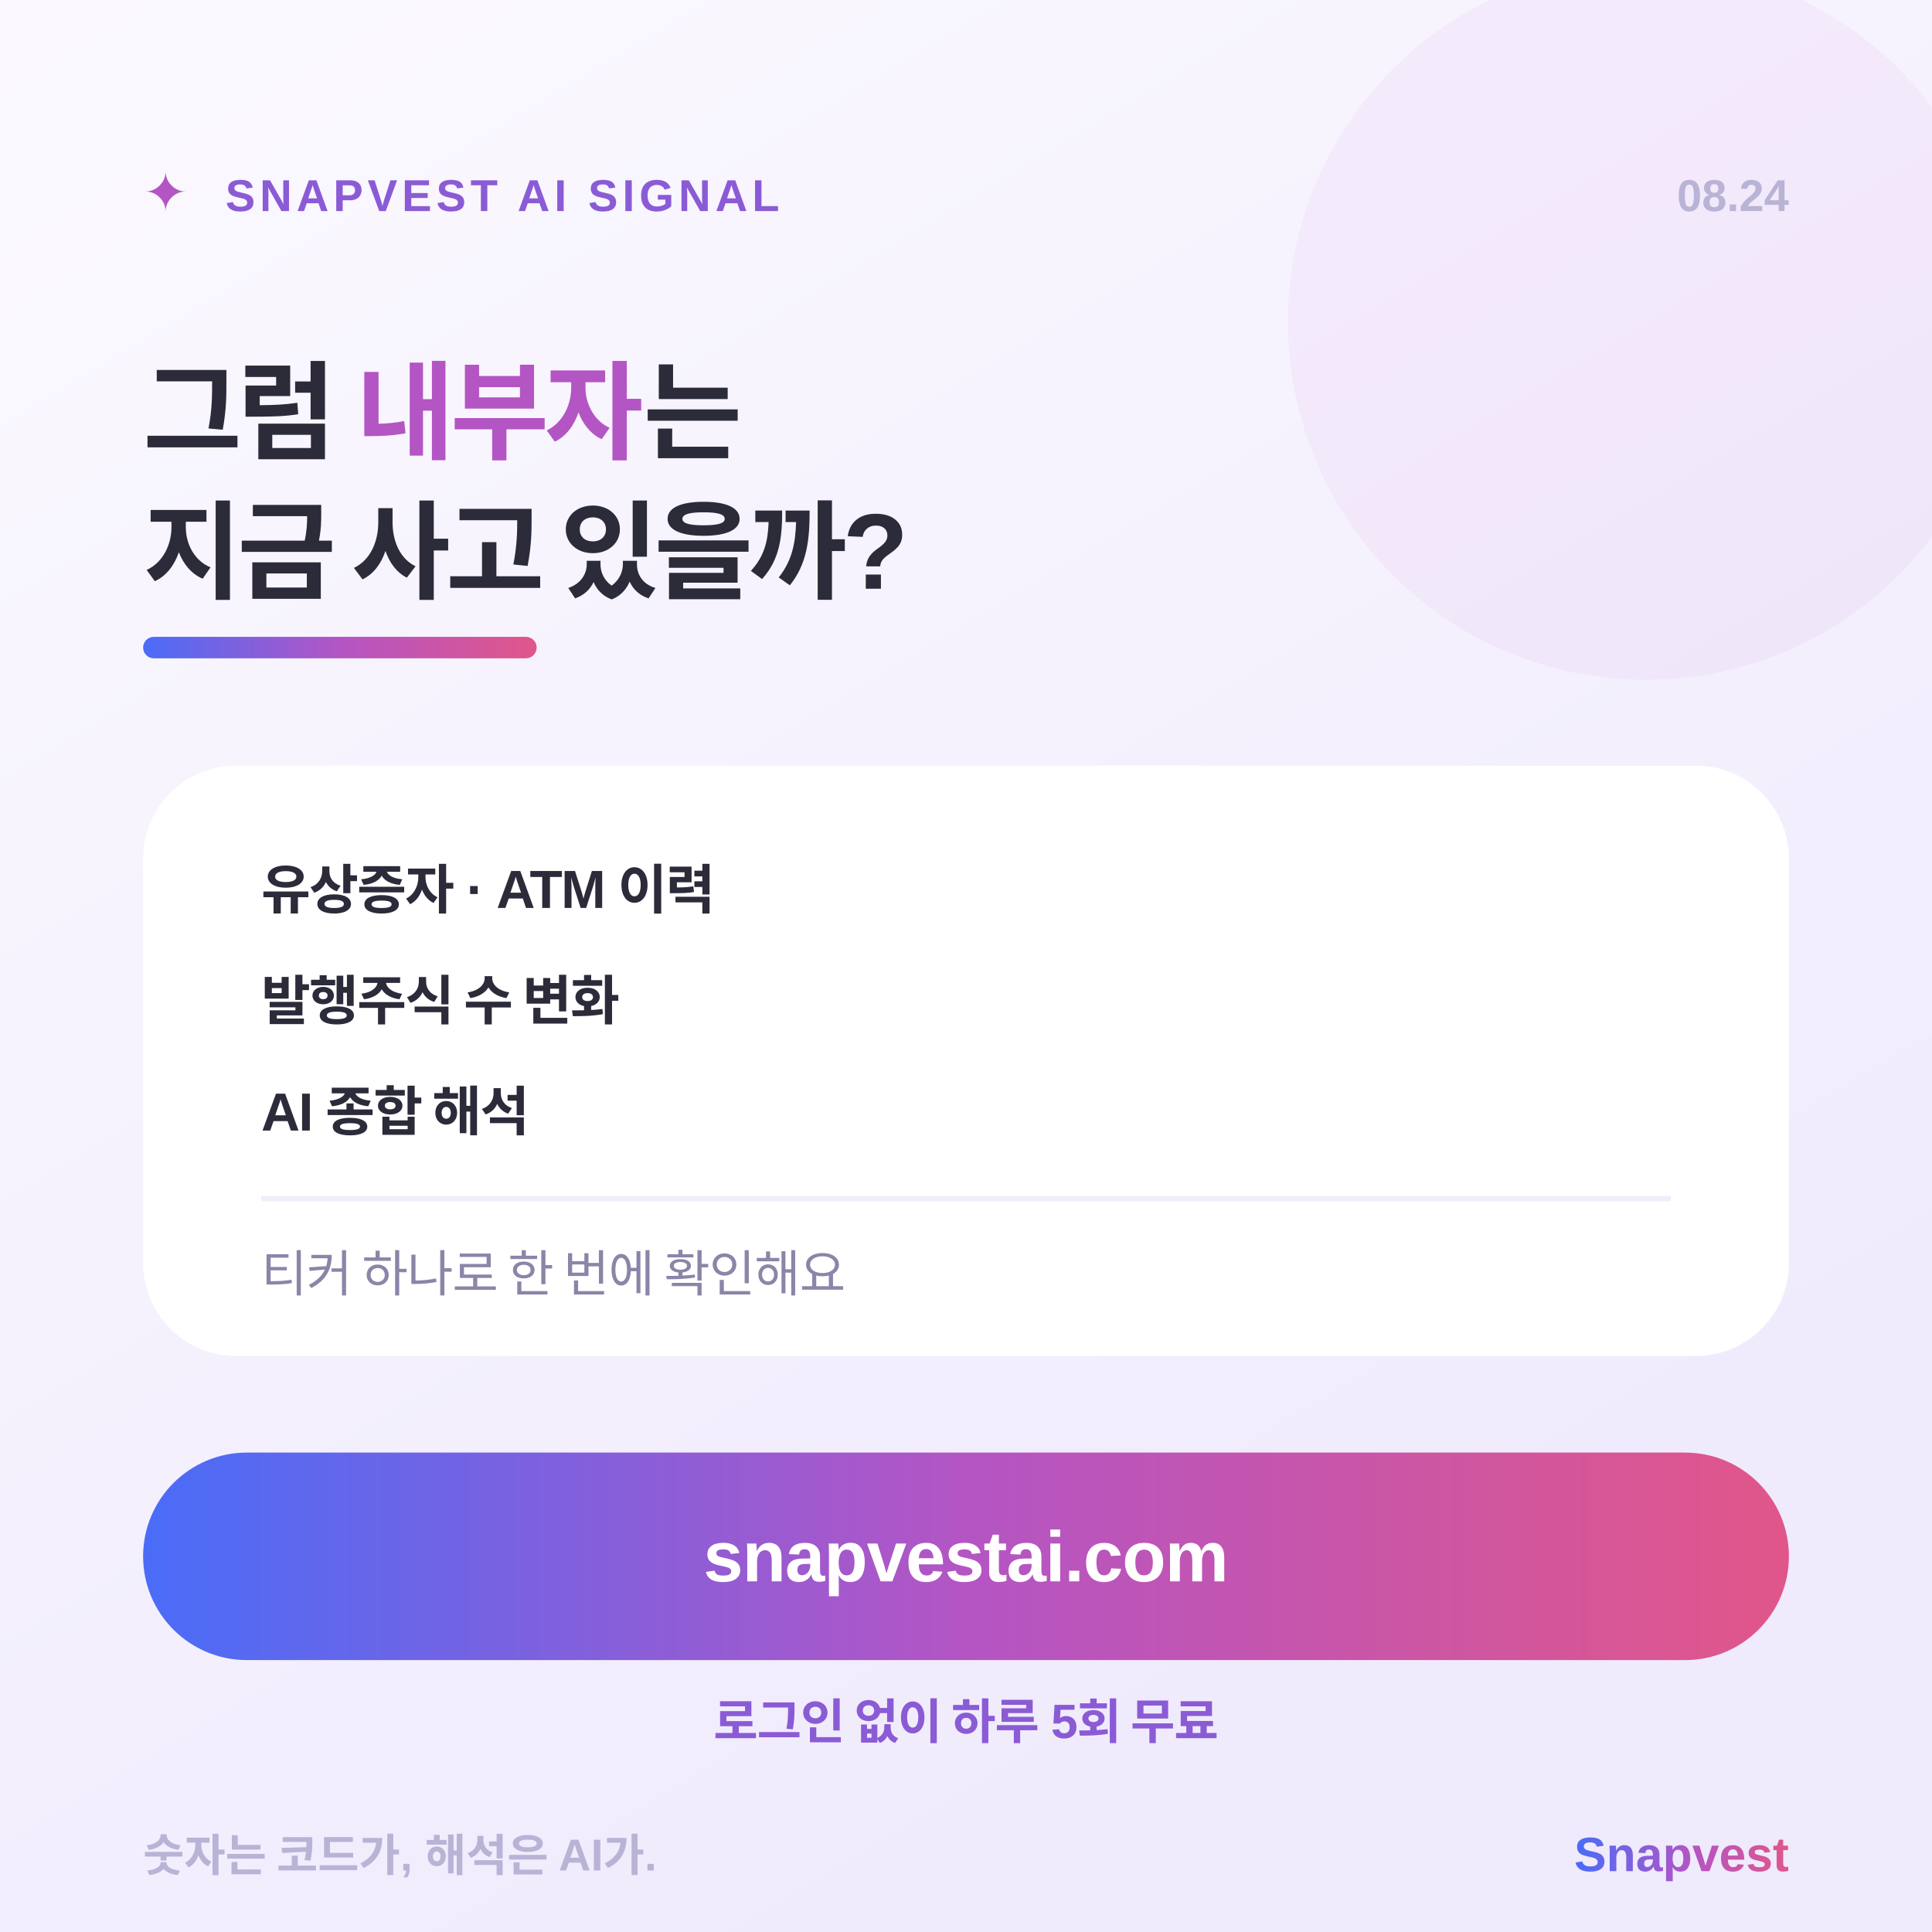
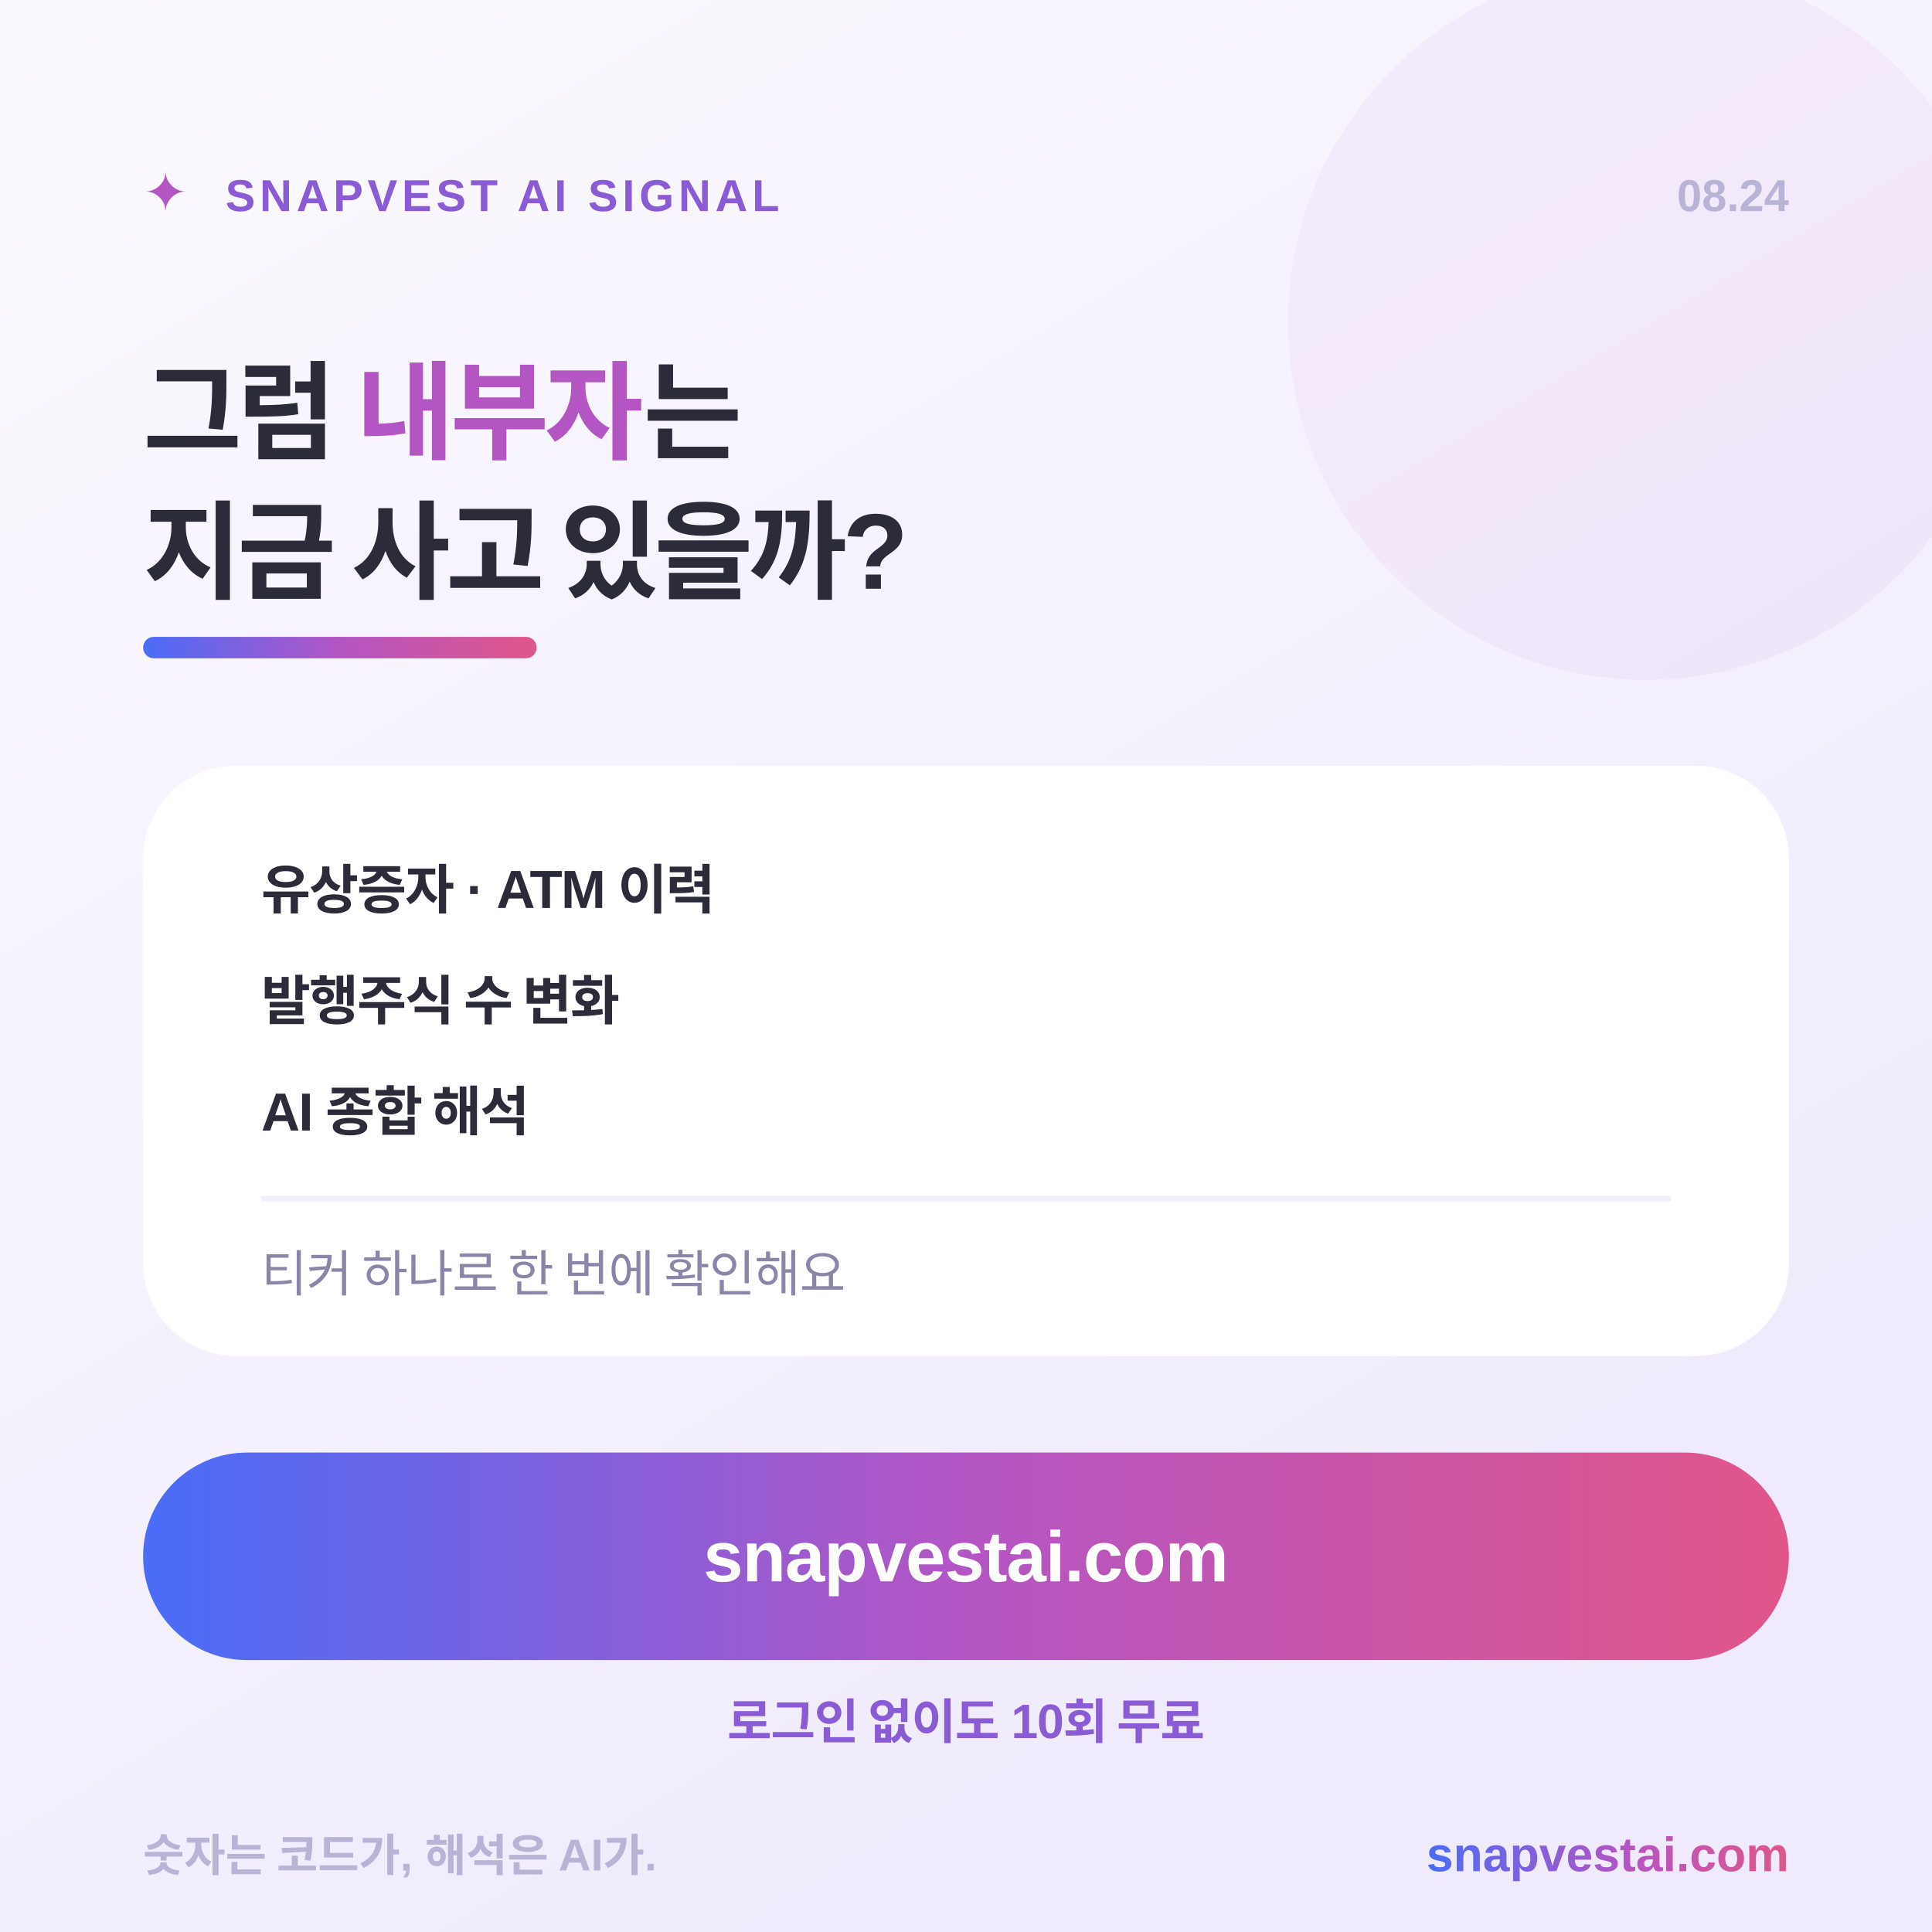
<svg xmlns="http://www.w3.org/2000/svg" width="1080" height="1080" viewBox="0 0 1080 1080" role="img">
  <defs>
    <linearGradient id="bg" x1="0" y1="0" x2="0.6" y2="1">
      <stop offset="0" stop-color="#FBF9FF" />
      <stop offset="1" stop-color="#EFEAFC" />
    </linearGradient>
    <linearGradient id="line" x1="0" y1="0" x2="1" y2="0">
      <stop offset="0" stop-color="#4A6CF7" />
      <stop offset="0.5" stop-color="#B455C4" />
      <stop offset="1" stop-color="#E0568A" />
    </linearGradient>
    <linearGradient id="dom" x1="0" y1="0" x2="1" y2="0">
      <stop offset="0" stop-color="#4A6CF7" />
      <stop offset="0.55" stop-color="#B455C4" />
      <stop offset="1" stop-color="#E0568A" />
    </linearGradient>
  </defs>
  <rect width="1080" height="1080" fill="url(#bg)" />
  <circle cx="920" cy="180" r="200" fill="#B455C4" opacity="0.06" />
  <g font-family="Pretendard, Poppins, Arial, sans-serif">
    <text x="80" y="118" font-size="30" fill="#B455C4">✦</text>
    <text x="126" y="118" font-size="25" font-weight="700" letter-spacing="2.5" fill="#8B5BD6">SNAPVEST AI SIGNAL</text>
    <text x="1000" y="118" text-anchor="end" font-size="25" font-weight="600" fill="#B9B3D6">08.24</text>
    <text x="80" y="252" font-size="60" font-weight="700" letter-spacing="-2.5" fill="#2B2B3A">그럼 <tspan fill="#B455C4">내부자</tspan>는</text>
    <text x="80" y="330" font-size="60" font-weight="700" letter-spacing="-2.5" fill="#2B2B3A">지금 사고 있을까?</text>
    <rect x="80" y="356" width="220" height="12" rx="6" fill="url(#line)" />
    <rect x="80" y="428" width="920" height="330" rx="52" fill="#FFFFFF" />
    <text x="146" y="508" font-size="30" font-weight="700" letter-spacing="-0.8" fill="#2B2B3A">유상증자 · ATM 이력</text>
    <text x="146" y="570" font-size="30" font-weight="700" letter-spacing="-0.8" fill="#2B2B3A">발행주식 수 변화</text>
    <text x="146" y="632" font-size="30" font-weight="700" letter-spacing="-0.8" fill="#2B2B3A">AI 종합 해석</text>
    <line x1="146" y1="670" x2="934" y2="670" stroke="#F1EDFA" stroke-width="3" />
    <text x="146" y="722" font-size="28" font-weight="500" letter-spacing="-0.5" fill="#8B85A8">티커 하나로 한 번에 확인해요</text>
    <rect x="80" y="812" width="920" height="116" rx="58" fill="url(#line)" />
    <text x="540" y="884" text-anchor="middle" font-size="40" font-weight="700" letter-spacing="-0.5" fill="#FFFFFF">snapvestai.com</text>
-     <text x="540" y="972" text-anchor="middle" font-size="27" font-weight="600" letter-spacing="-0.5" fill="#8B5BD6">로그인 없이 하루 5회 무료</text>
+     <text x="540" y="972" text-anchor="middle" font-size="27" font-weight="600" letter-spacing="-0.5" fill="#8B5BD6">로그인 없이도 10회 무료</text>
    <text x="80" y="1046" font-size="25" font-weight="600" fill="#B9B3D6">숫자는 코드가, 해석은 AI가.</text>
-     <text x="1000" y="1046" text-anchor="end" font-size="27" font-weight="700" fill="url(#dom)">Snapvest</text>
+     <text x="1000" y="1046" text-anchor="end" font-size="27" font-weight="700" fill="url(#dom)">snapvestai.com</text>
  </g>
</svg>
